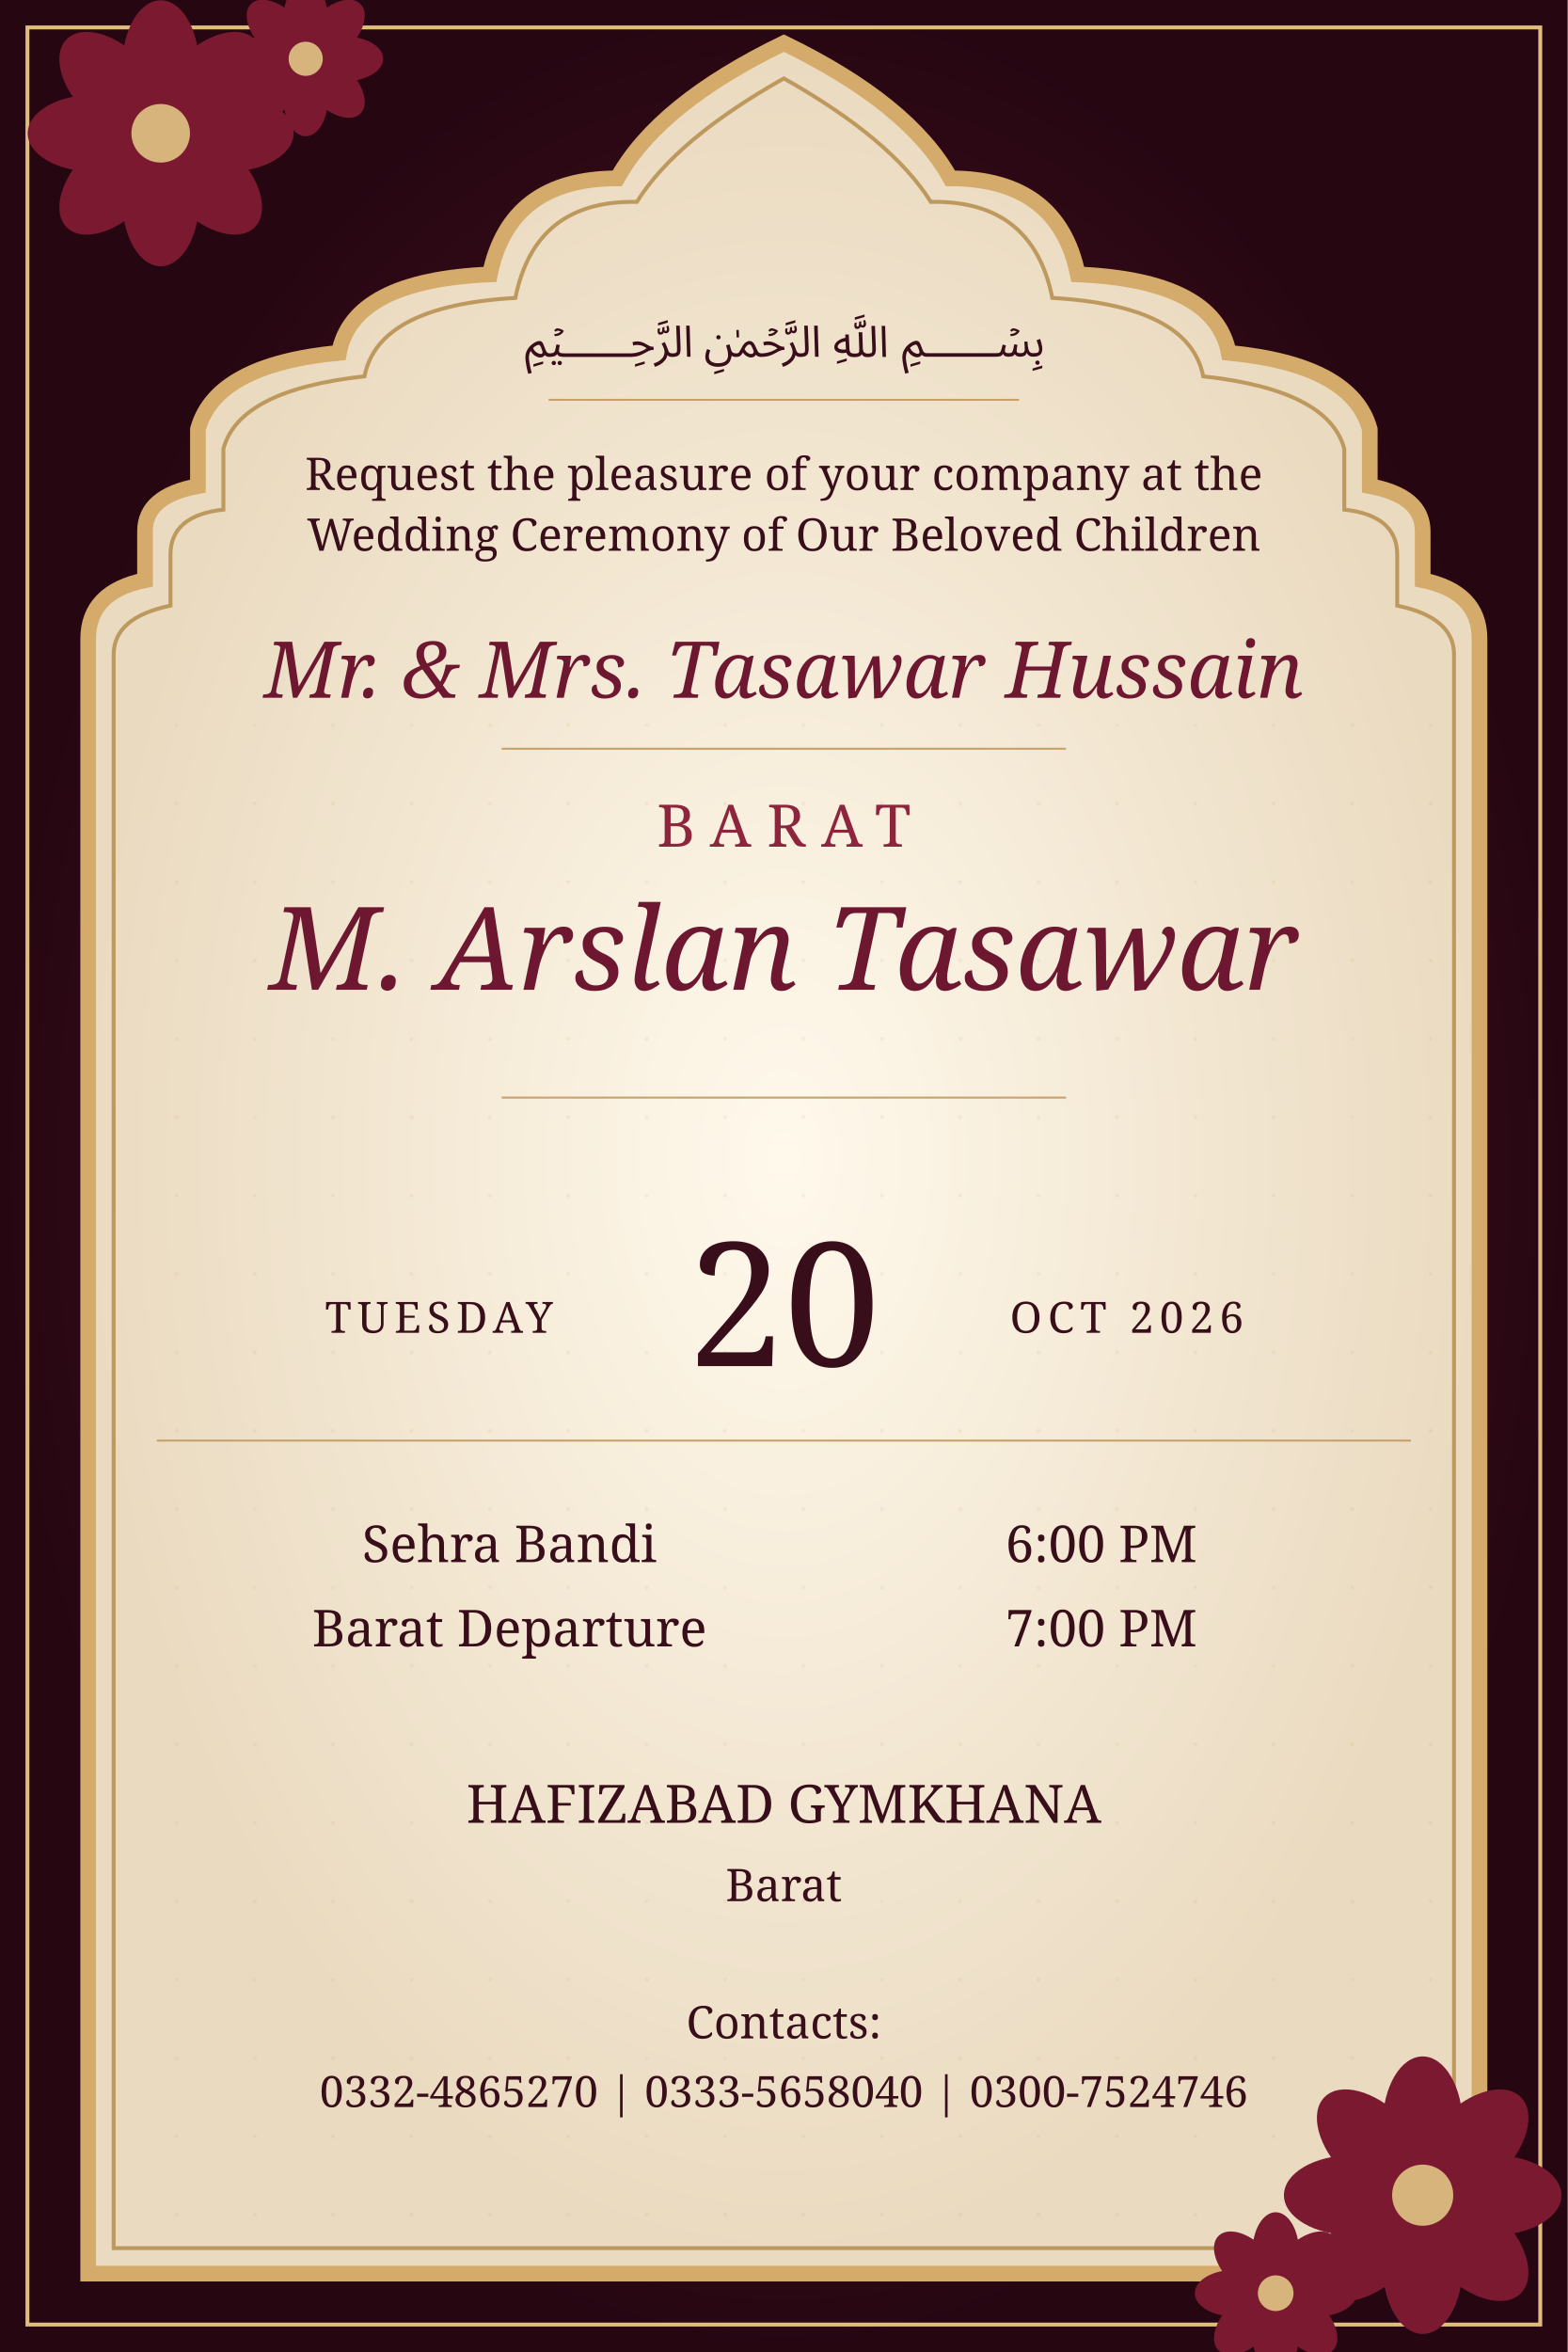
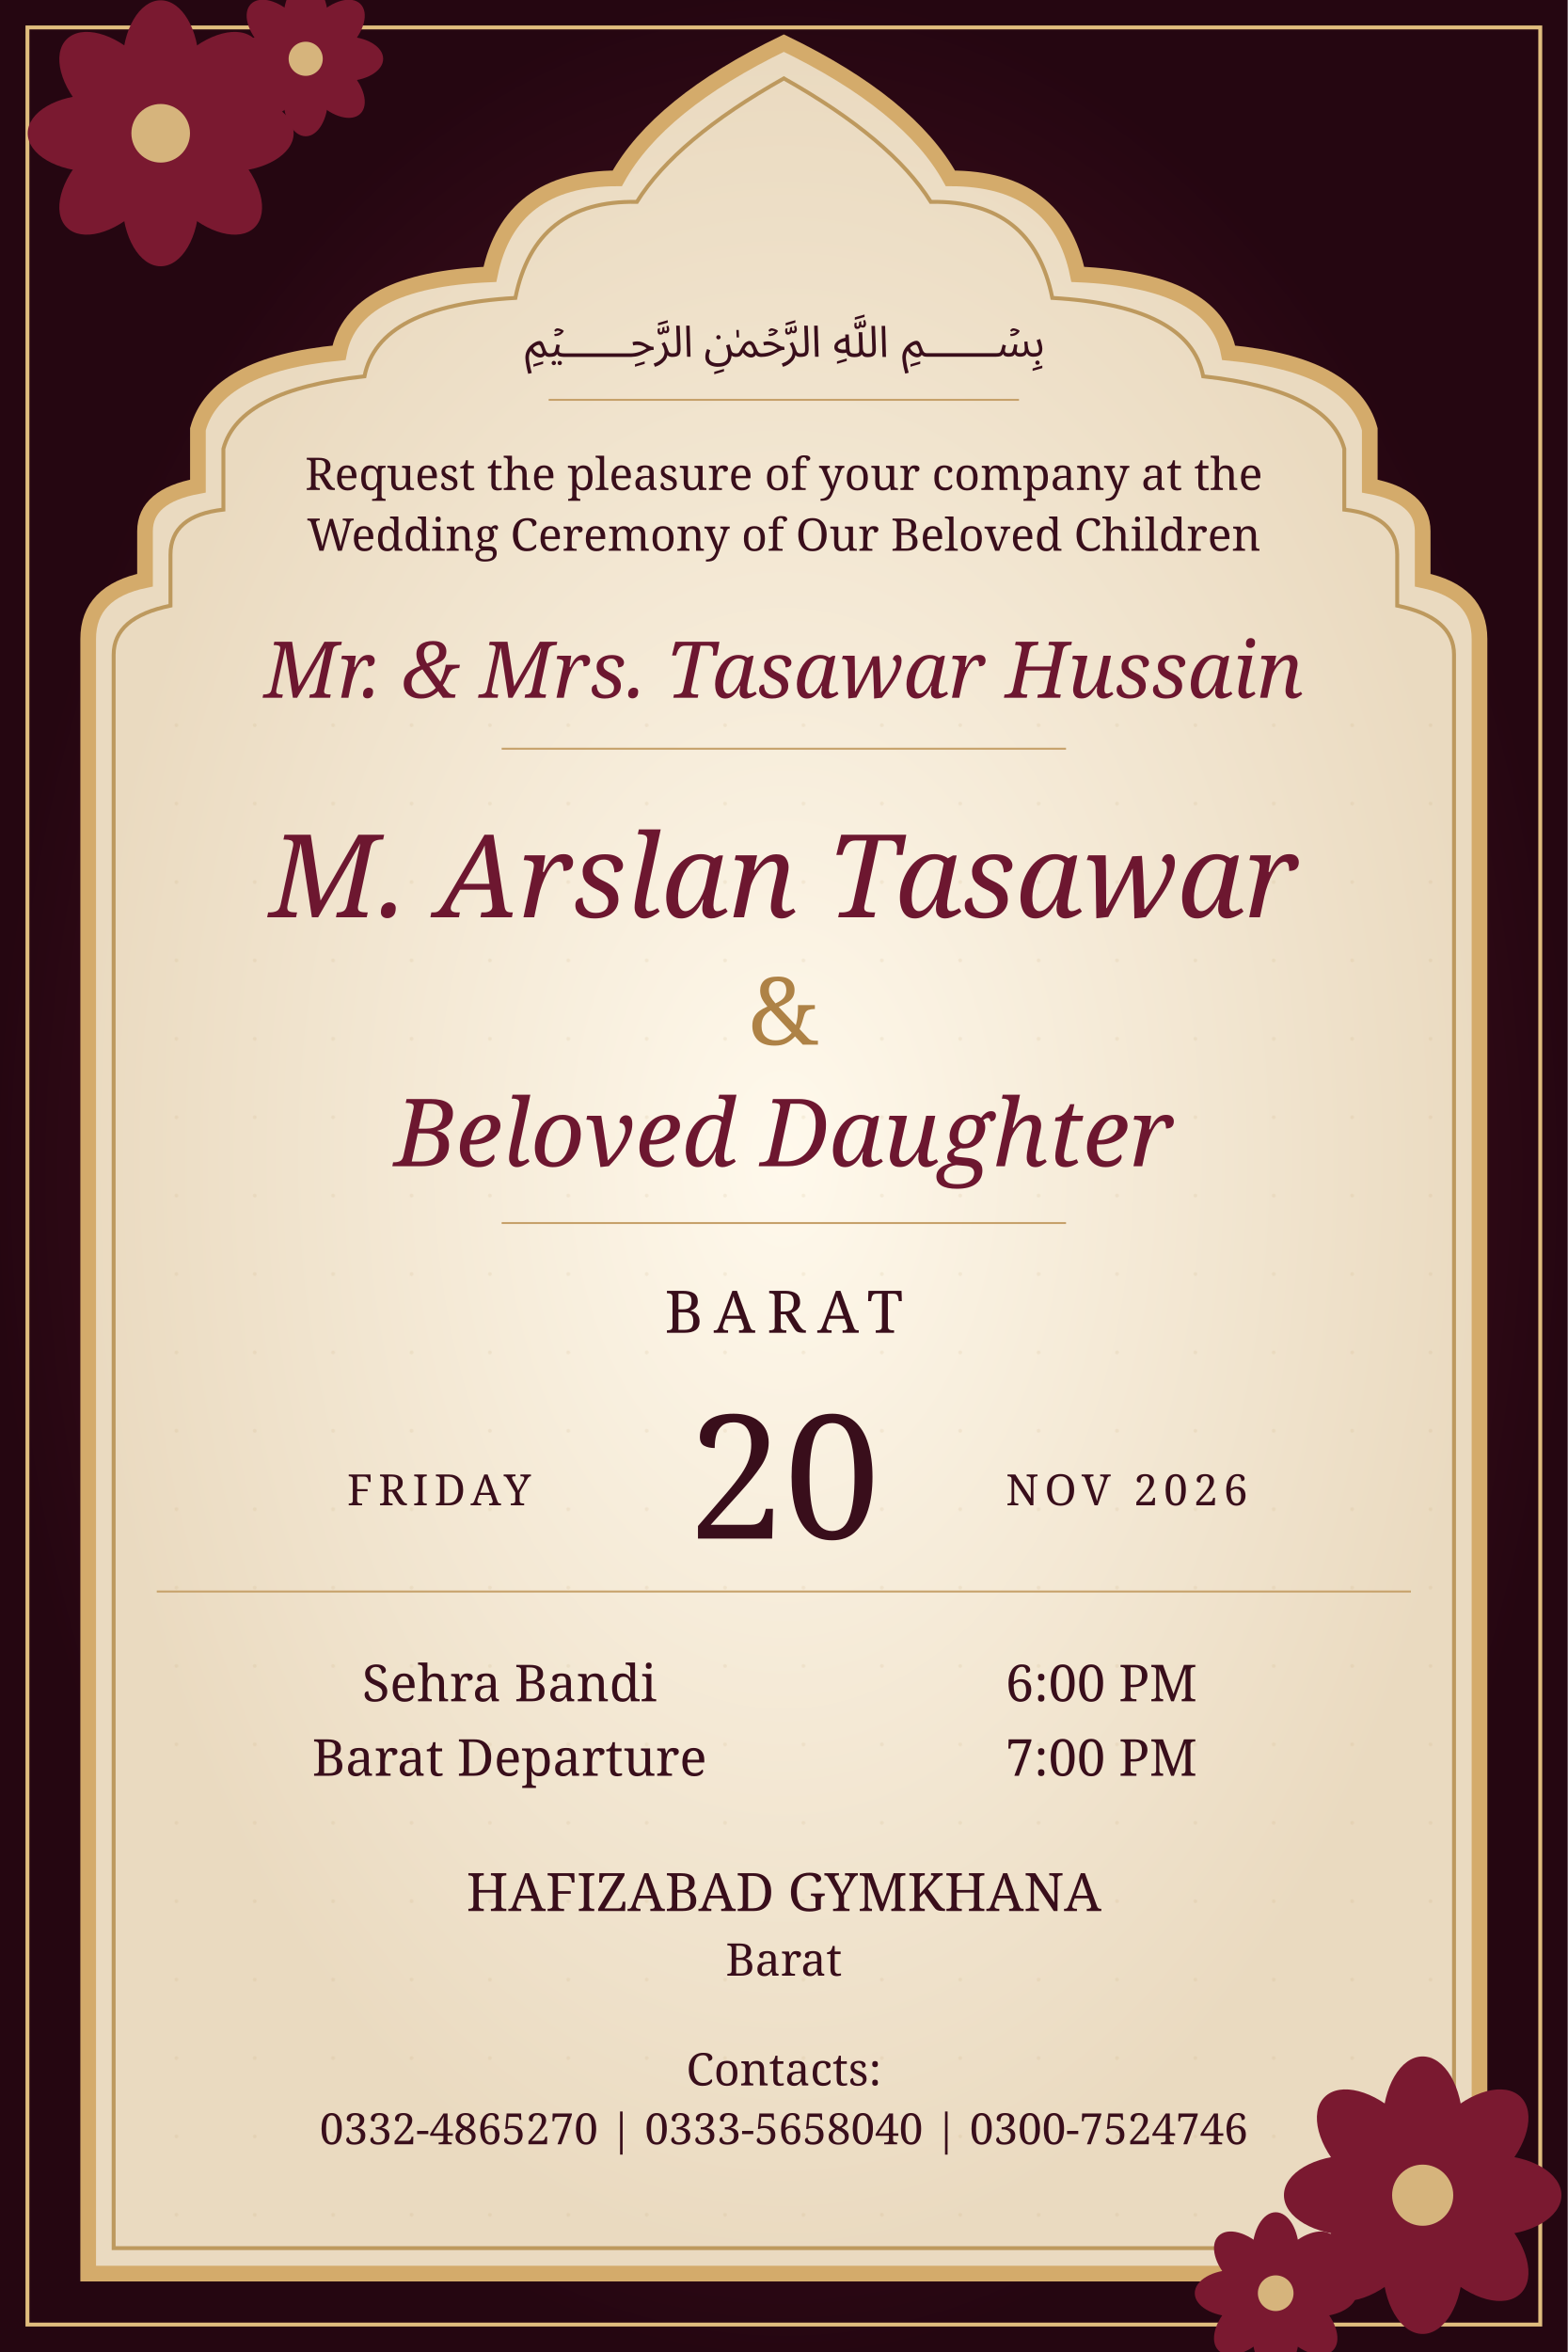
<svg xmlns="http://www.w3.org/2000/svg" viewBox="0 0 800 1200" role="img" aria-label="Burgundy and gold wedding invitation">
  <defs>
    <radialGradient id="wine">
      <stop stop-color="#691d30" />
      <stop offset="1" stop-color="#250611" />
    </radialGradient>
    <radialGradient id="paper">
      <stop stop-color="#fff9ec" />
      <stop offset="1" stop-color="#eadac0" />
    </radialGradient>
    <pattern id="texture" width="40" height="40" patternUnits="userSpaceOnUse">
      <circle cx="10" cy="10" r="1" fill="#bb975d" opacity=".2" />
    </pattern>
    <g id="flower">
      <circle r="28" fill="#f7e5c7" />
      <g fill="#7a1930">
        <ellipse cy="-30" rx="17" ry="29" />
        <ellipse cy="30" rx="17" ry="29" />
        <ellipse cx="-30" rx="29" ry="17" />
        <ellipse cx="30" rx="29" ry="17" />
        <ellipse transform="rotate(45)" cy="-30" rx="17" ry="29" />
        <ellipse transform="rotate(-45)" cy="-30" rx="17" ry="29" />
        <ellipse transform="rotate(45)" cy="30" rx="17" ry="29" />
        <ellipse transform="rotate(-45)" cy="30" rx="17" ry="29" />
      </g>
      <circle r="13" fill="#d6b47c" />
    </g>
  </defs>
  <rect width="800" height="1200" fill="url(#wine)" />
  <rect x="14" y="14" width="772" height="1172" fill="none" stroke="#e0bd7e" stroke-width="2" />
  <path d="M45 1160V326Q45 302 74 296L74 271Q74 253 101 248L101 219Q110 186 173 180Q180 143 250 140Q260 91 315 91Q336 53 400 22Q464 53 485 91Q540 91 550 140Q620 143 627 180Q690 186 699 219L699 248Q726 253 726 271L726 296Q755 302 755 326V1160Z" fill="url(#paper)" stroke="#d4ab6b" stroke-width="8" />
  <path d="M58 1147V334Q58 315 87 309L87 283Q87 263 114 260L114 229Q122 199 186 192Q193 156 263 152Q273 102 325 103Q345 71 400 40Q455 71 475 103Q527 102 537 152Q607 156 614 192Q678 199 686 229L686 260Q713 263 713 283L713 309Q742 315 742 334V1147Z" fill="none" stroke="#bd995e" stroke-width="2" />
  <path d="M65 350H735V1140H65Z" fill="url(#texture)" opacity=".55" />
  <g font-family="Georgia,serif" text-anchor="middle" fill="#390e1b">
    <text x="400" y="182" font-size="37">﷽</text>
    <path d="M280 204H520" stroke="#c6a16a" />
    <text x="400" y="250" font-size="23">Request the pleasure of your company at the</text>
    <text x="400" y="281" font-size="23">Wedding Ceremony of Our Beloved Children</text>
    <text x="400" y="356" font-size="40" font-style="italic" fill="#6d1730">Mr. &amp; Mrs. Tasawar Hussain</text>
    <path d="M256 382H544" stroke="#c6a16a" />
-     <text x="400" y="432" font-size="30" letter-spacing="8" fill="#8d263d">BARAT</text>
-     <text x="400" y="505" font-size="59" font-style="italic" fill="#6d1730">M. Arslan Tasawar</text>
-     <path d="M256 560H544" stroke="#c6a16a" />
-     <text x="224" y="680" font-size="22" letter-spacing="3">TUESDAY</text>
-     <text x="400" y="697" font-size="88">20</text>
-     <text x="575" y="680" font-size="22" letter-spacing="3">OCT 2026</text>
-     <path d="M80 735H720" stroke="#c6a16a" />
-     <text x="260" y="797" font-size="26">Sehra Bandi</text>
-     <text x="562" y="797" font-size="26">6:00 PM</text>
-     <text x="260" y="840" font-size="26">Barat Departure</text>
-     <text x="562" y="840" font-size="26">7:00 PM</text>
-     <text x="400" y="930" font-size="27">HAFIZABAD GYMKHANA</text>
-     <text x="400" y="970" font-size="23">Barat</text>
-     <text x="400" y="1040" font-size="23">Contacts:</text>
-     <text x="400" y="1075" font-size="22">0332-4865270 | 0333-5658040 | 0300-7524746</text>
+     <text x="400" y="468" font-size="59" font-style="italic" fill="#6d1730">M. Arslan Tasawar</text>
+     <text x="400" y="533" font-size="48" fill="#ae8246">&amp;</text>
+     <text x="400" y="595" font-size="48" font-style="italic" fill="#6d1730">Beloved Daughter</text>
+     <path d="M256 624H544" stroke="#c6a16a" />
+     <text x="400" y="680" font-size="30" letter-spacing="6">BARAT</text>
+     <text x="224" y="768" font-size="22" letter-spacing="3">FRIDAY</text>
+     <text x="400" y="785" font-size="88">20</text>
+     <text x="575" y="768" font-size="22" letter-spacing="3">NOV 2026</text>
+     <path d="M80 812H720" stroke="#c6a16a" />
+     <text x="260" y="868" font-size="26">Sehra Bandi</text>
+     <text x="562" y="868" font-size="26">6:00 PM</text>
+     <text x="260" y="906" font-size="26">Barat Departure</text>
+     <text x="562" y="906" font-size="26">7:00 PM</text>
+     <text x="400" y="975" font-size="27">HAFIZABAD GYMKHANA</text>
+     <text x="400" y="1008" font-size="23">Barat</text>
+     <text x="400" y="1064" font-size="23">Contacts:</text>
+     <text x="400" y="1094" font-size="22">0332-4865270 | 0333-5658040 | 0300-7524746</text>
  </g>
  <g>
    <use href="#flower" transform="translate(82 68) scale(1.15)" />
    <use href="#flower" transform="translate(156 30) scale(.67)" />
    <use href="#flower" transform="translate(726 1120) scale(1.2)" />
    <use href="#flower" transform="translate(651 1170) scale(.7)" />
  </g>
</svg>
